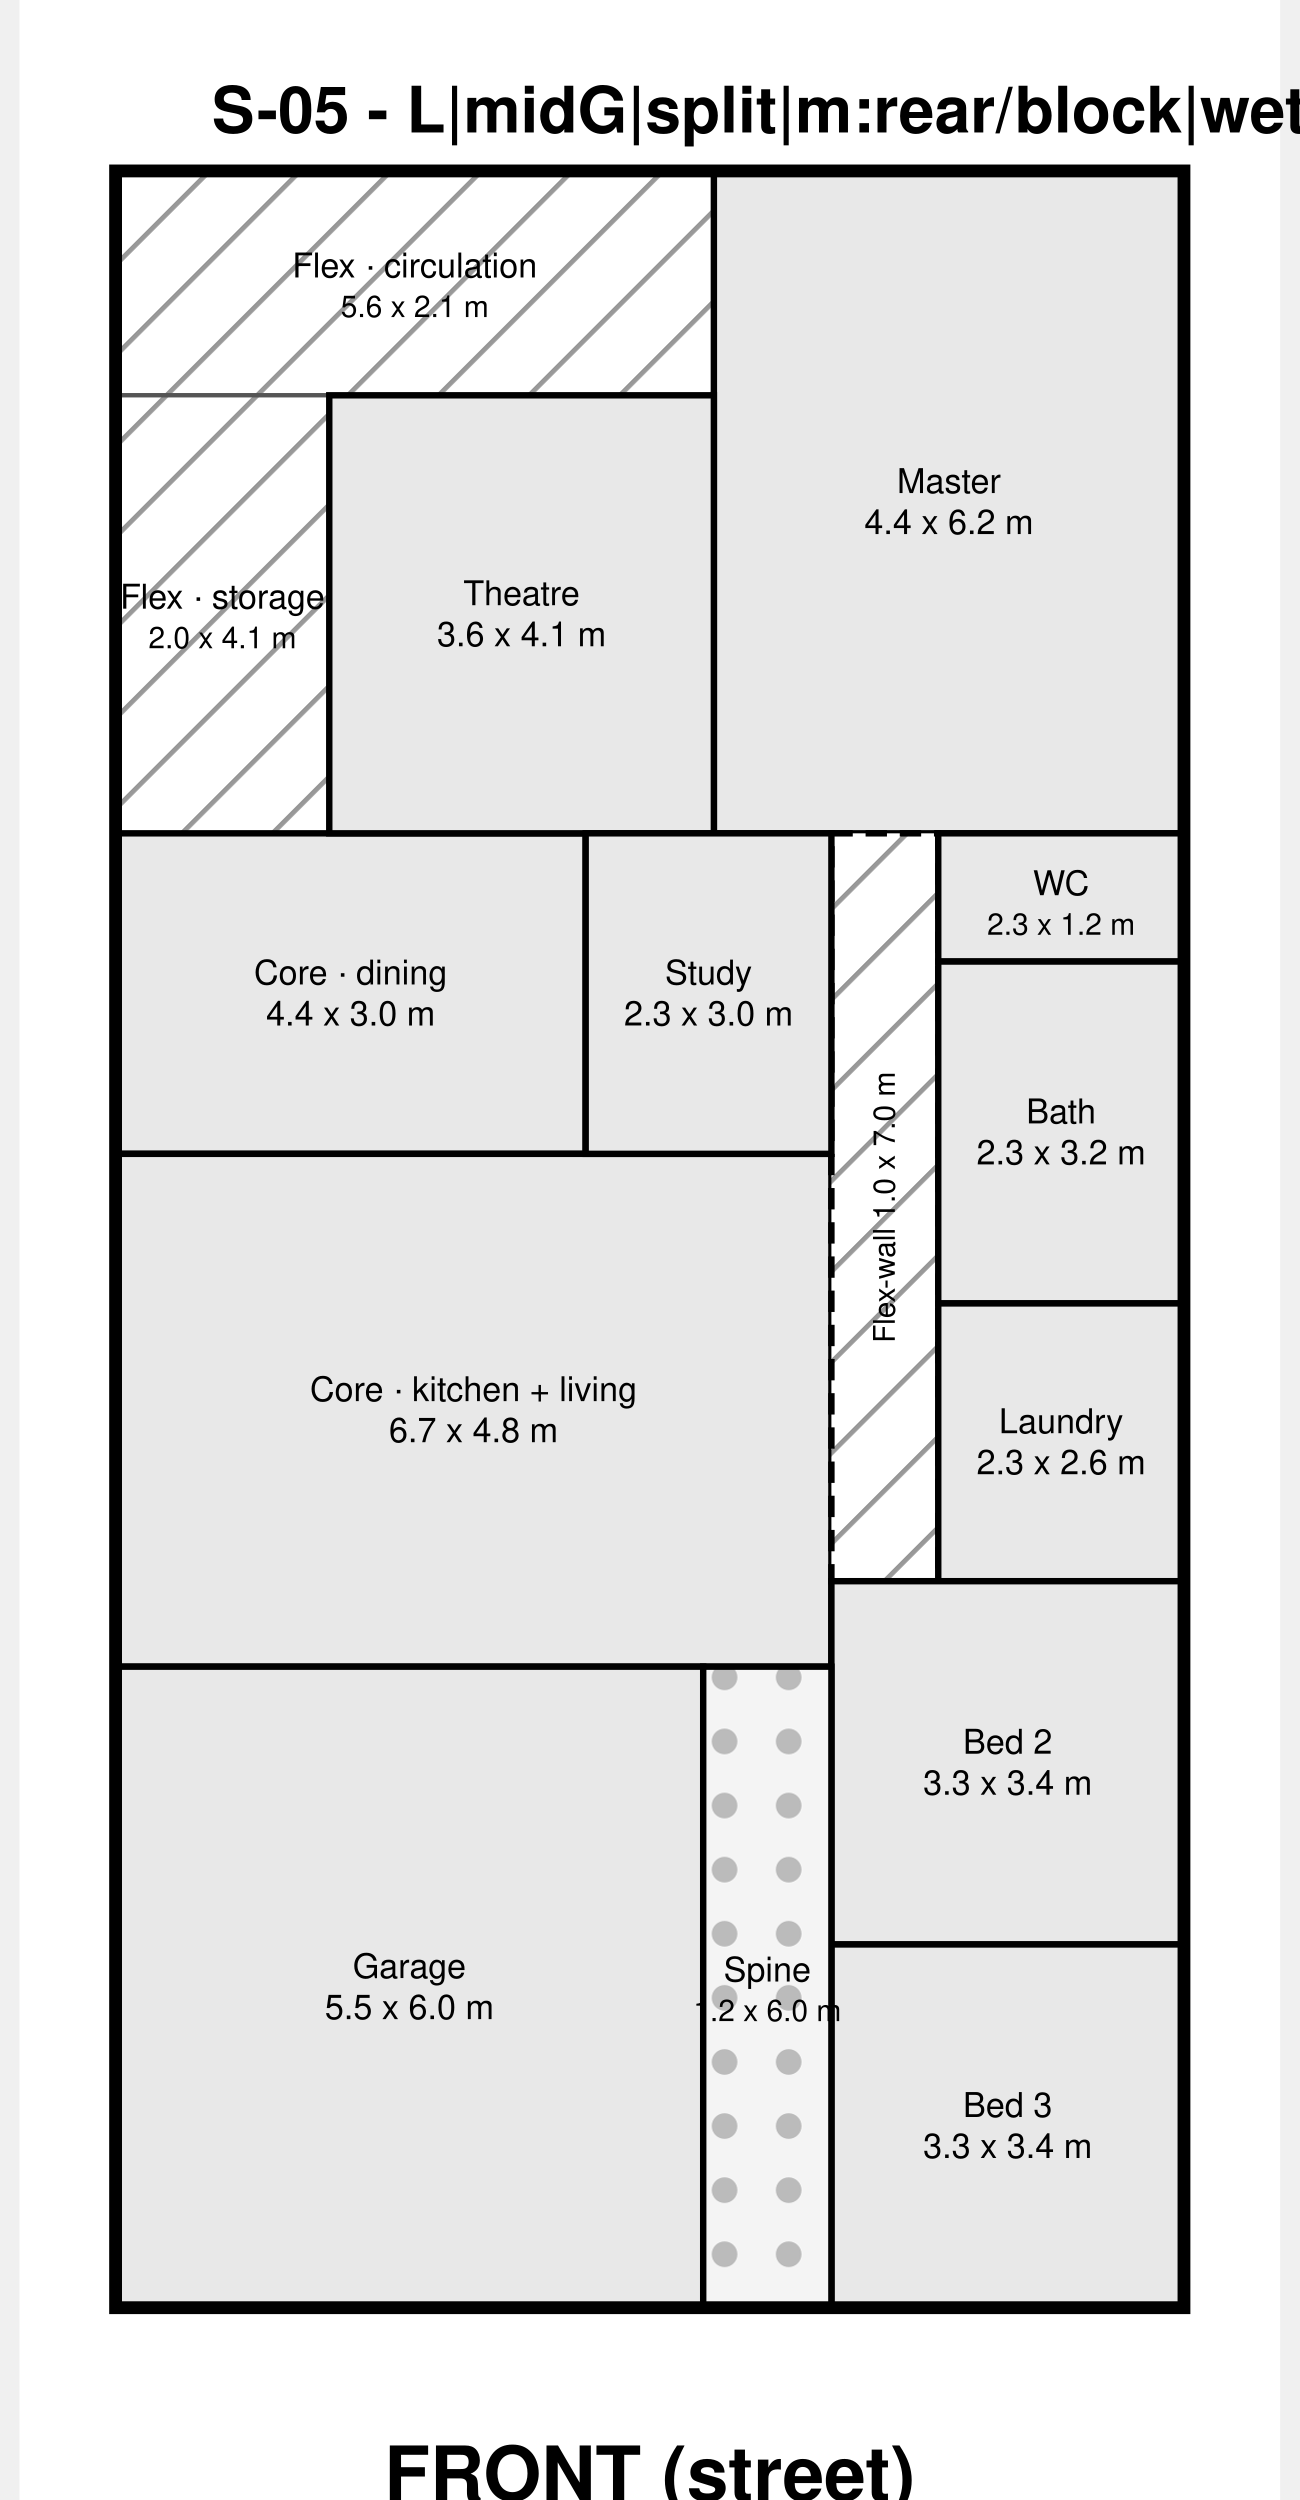
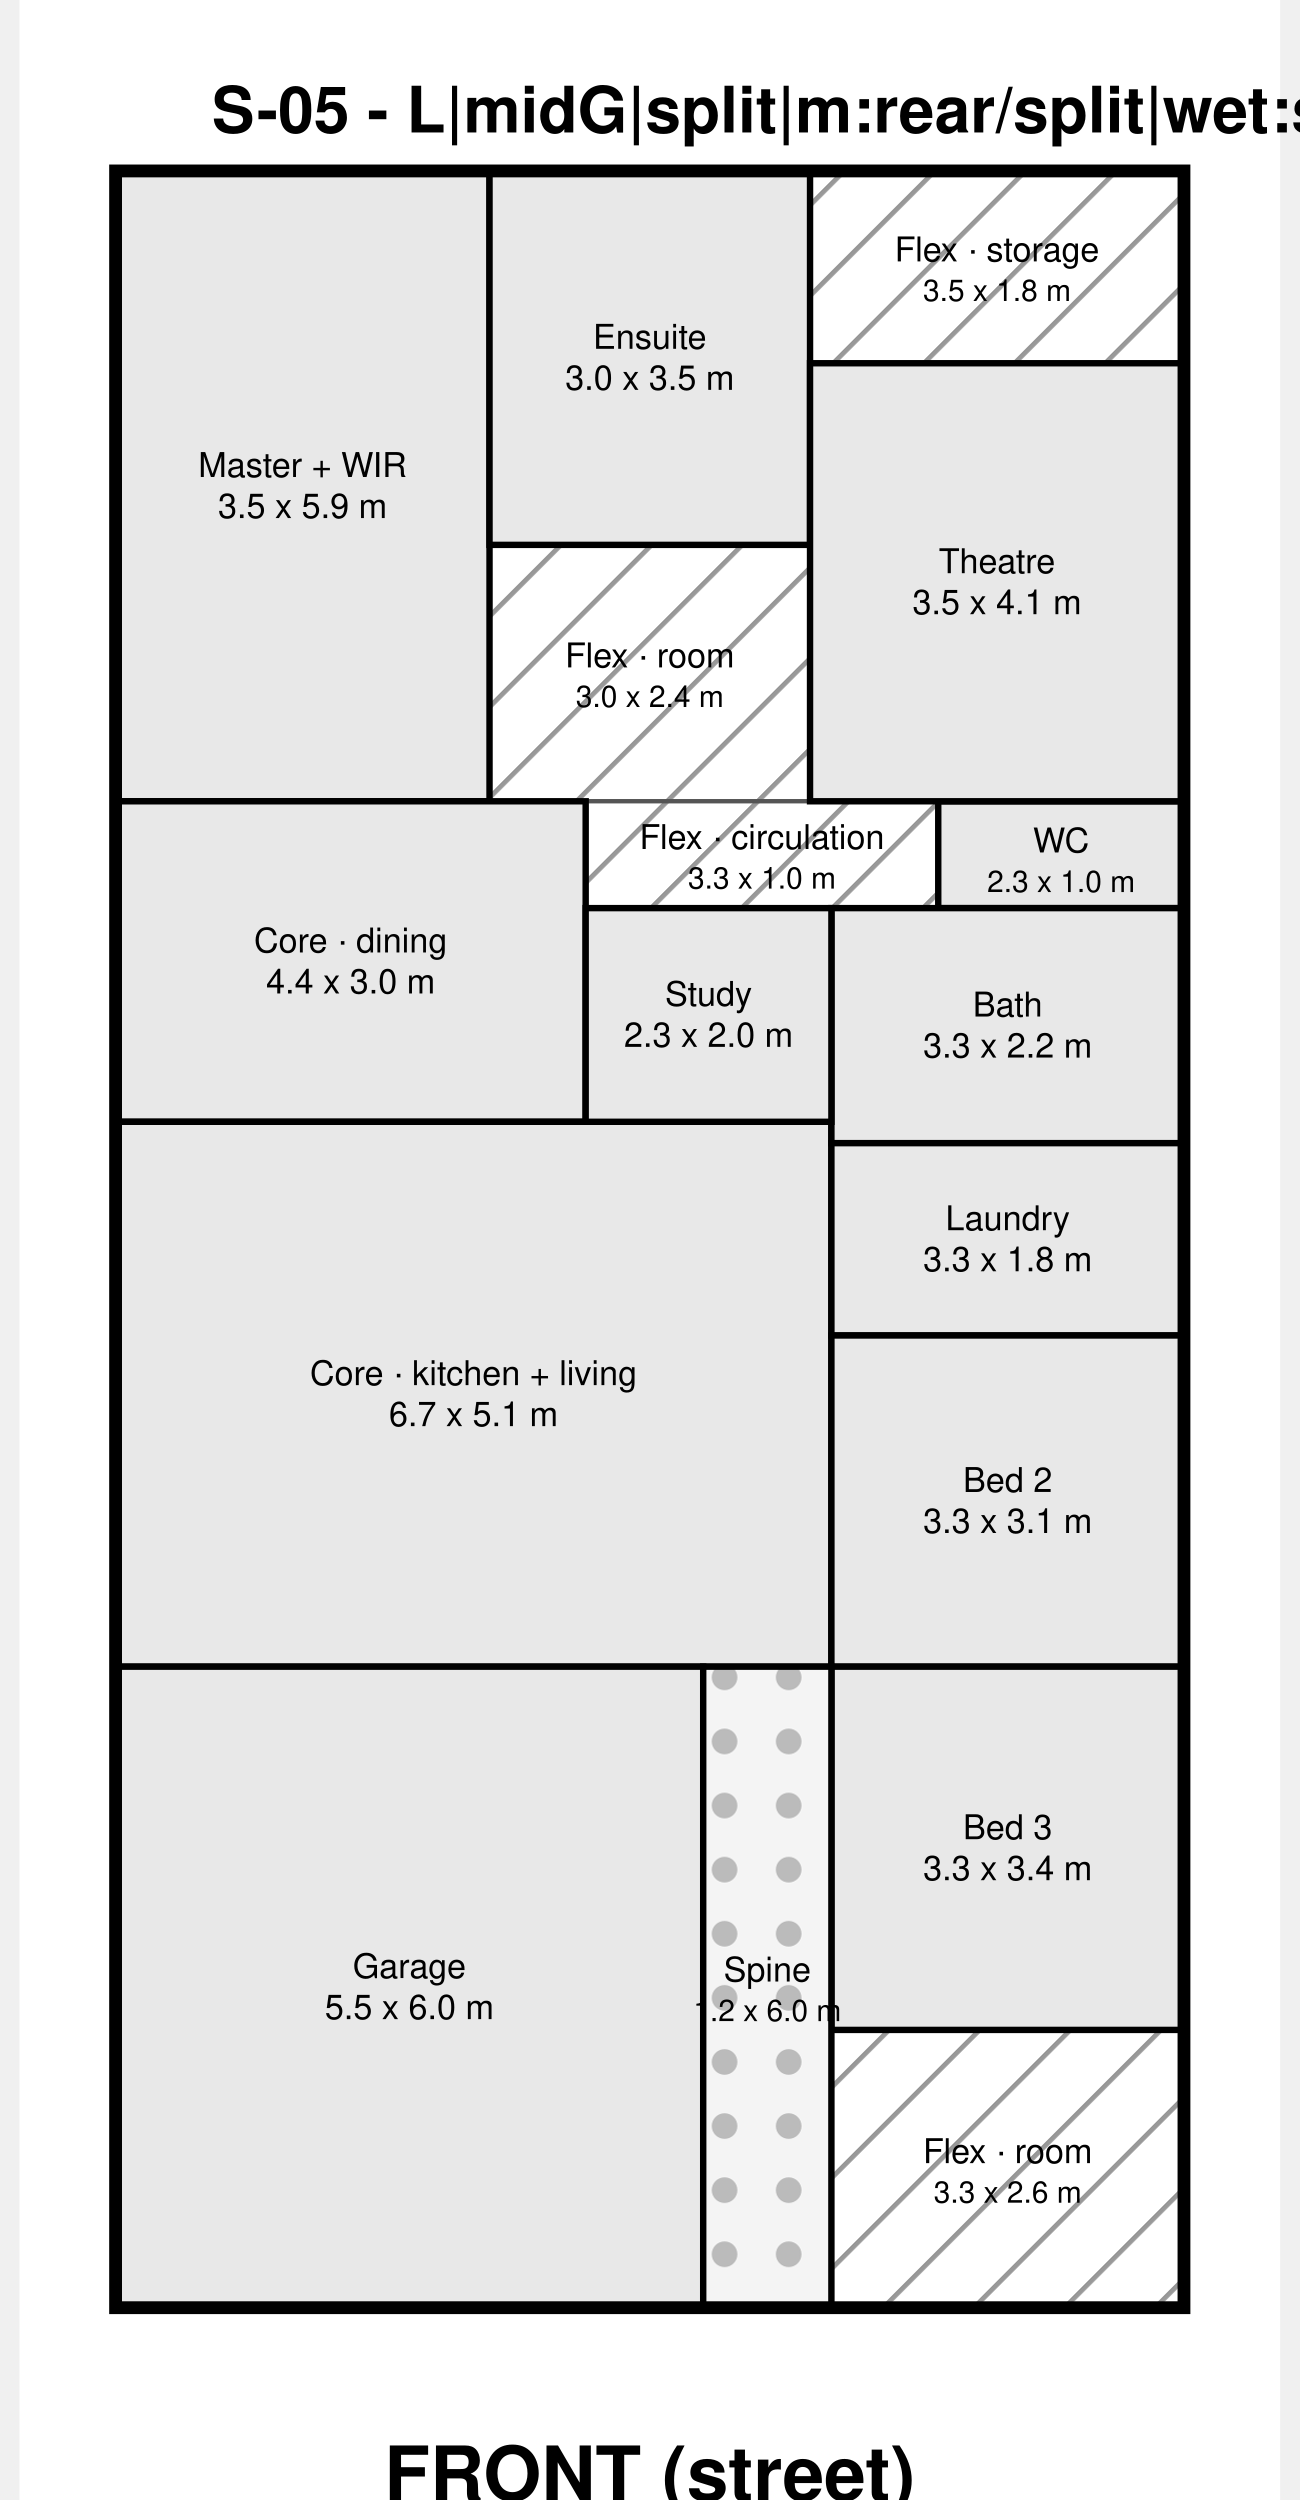
<svg xmlns="http://www.w3.org/2000/svg" width="590" height="1135" viewBox="-900 -1600 11800 23400" font-family="Helvetica, Arial, sans-serif" fill="#000">
  <defs>
    <pattern id="hatch" width="600" height="600" patternUnits="userSpaceOnUse" patternTransform="rotate(45)">
      <rect width="600" height="600" fill="#ffffff" />
      <line x1="0" y1="0" x2="0" y2="600" stroke="#999" stroke-width="90" />
    </pattern>
    <pattern id="hatch2" width="500" height="500" patternUnits="userSpaceOnUse" patternTransform="rotate(-45)">
      <rect width="500" height="500" fill="#ffffff" />
      <line x1="0" y1="0" x2="0" y2="500" stroke="#666" stroke-width="70" />
    </pattern>
+     <pattern id="hatch3" width="600" height="600" patternUnits="userSpaceOnUse">
+       <rect width="600" height="600" fill="#ffffff" />
+       <line x1="0" y1="0" x2="0" y2="600" stroke="#aaa" stroke-width="60" />
+       <line x1="0" y1="0" x2="600" y2="0" stroke="#aaa" stroke-width="60" />
+     </pattern>
    <pattern id="dots" width="600" height="600" patternUnits="userSpaceOnUse">
      <rect width="600" height="600" fill="#f4f4f4" />
      <circle cx="300" cy="300" r="120" fill="#bbb" />
    </pattern>
  </defs>
  <rect x="-900" y="-1600" width="11800" height="23400" fill="#ffffff" />
-   <text x="900" y="-360" font-size="600" font-weight="bold">S-05 - L|midG|split|m:rear/block|wet:split|rr:FM|fw|v0</text>
+   <text x="900" y="-360" font-size="600" font-weight="bold">S-05 - L|midG|split|m:rear/split|wet:split|rr:MF|nofw|v0</text>
  <g>
-     <rect x="0" y="0" width="5600" height="2100" fill="url(#hatch)" stroke="#555" stroke-width="40" />
-     <text x="2800" y="890" font-size="320" text-anchor="middle" dominant-baseline="middle">Flex · circulation</text>
-     <text x="2800" y="1274" font-size="280" text-anchor="middle" dominant-baseline="middle">5.6 x 2.1 m</text>
+     <rect x="6500" y="0" width="3500" height="1800" fill="url(#hatch)" stroke="#555" stroke-width="40" />
+     <text x="8250" y="740" font-size="320" text-anchor="middle" dominant-baseline="middle">Flex · storage</text>
+     <text x="8250" y="1124" font-size="280" text-anchor="middle" dominant-baseline="middle">3.5 x 1.8 m</text>
  </g>
  <g>
-     <rect x="0" y="2100" width="2000" height="4100" fill="url(#hatch)" stroke="#555" stroke-width="40" />
-     <text x="1000" y="3990" font-size="320" text-anchor="middle" dominant-baseline="middle">Flex · storage</text>
-     <text x="1000" y="4374" font-size="280" text-anchor="middle" dominant-baseline="middle">2.0 x 4.1 m</text>
+     <rect x="3500" y="3500" width="3000" height="2400" fill="url(#hatch)" stroke="#555" stroke-width="40" />
+     <text x="5000" y="4540" font-size="320" text-anchor="middle" dominant-baseline="middle">Flex · room</text>
+     <text x="5000" y="4924" font-size="280" text-anchor="middle" dominant-baseline="middle">3.0 x 2.4 m</text>
  </g>
  <g>
-     <rect x="5600" y="0" width="4400" height="6200" fill="#e8e8e8" stroke="#000" stroke-width="60" />
-     <text x="7800" y="2908" font-size="320" text-anchor="middle" dominant-baseline="middle">Master</text>
-     <text x="7800" y="3292" font-size="320" text-anchor="middle" dominant-baseline="middle">4.4 x 6.2 m</text>
+     <rect x="4400" y="5900" width="3300" height="1000" fill="url(#hatch)" stroke="#555" stroke-width="40" />
+     <text x="6050" y="6240" font-size="320" text-anchor="middle" dominant-baseline="middle">Flex · circulation</text>
+     <text x="6050" y="6624" font-size="280" text-anchor="middle" dominant-baseline="middle">3.3 x 1.0 m</text>
  </g>
  <g>
-     <rect x="0" y="6200" width="4400" height="3000" fill="#e8e8e8" stroke="#000" stroke-width="60" />
-     <text x="2200" y="7508" font-size="320" text-anchor="middle" dominant-baseline="middle">Core · dining</text>
-     <text x="2200" y="7892" font-size="320" text-anchor="middle" dominant-baseline="middle">4.4 x 3.0 m</text>
+     <rect x="6700" y="17400" width="3300" height="2600" fill="url(#hatch)" stroke="#555" stroke-width="40" />
+     <text x="8350" y="18540" font-size="320" text-anchor="middle" dominant-baseline="middle">Flex · room</text>
+     <text x="8350" y="18924" font-size="280" text-anchor="middle" dominant-baseline="middle">3.3 x 2.6 m</text>
  </g>
  <g>
-     <rect x="0" y="9200" width="6700" height="4800" fill="#e8e8e8" stroke="#000" stroke-width="60" />
-     <text x="3350" y="11408" font-size="320" text-anchor="middle" dominant-baseline="middle">Core · kitchen + living</text>
-     <text x="3350" y="11792" font-size="320" text-anchor="middle" dominant-baseline="middle">6.7 x 4.8 m</text>
+     <rect x="0" y="0" width="3500" height="5900" fill="#e8e8e8" stroke="#000" stroke-width="60" />
+     <text x="1750" y="2758" font-size="320" text-anchor="middle" dominant-baseline="middle">Master + WIR</text>
+     <text x="1750" y="3142" font-size="320" text-anchor="middle" dominant-baseline="middle">3.5 x 5.9 m</text>
+   </g>
+   <g>
+     <rect x="3500" y="0" width="3000" height="3500" fill="#e8e8e8" stroke="#000" stroke-width="60" />
+     <text x="5000" y="1558" font-size="320" text-anchor="middle" dominant-baseline="middle">Ensuite</text>
+     <text x="5000" y="1942" font-size="320" text-anchor="middle" dominant-baseline="middle">3.0 x 3.5 m</text>
+   </g>
+   <g>
+     <rect x="0" y="5900" width="4400" height="3000" fill="#e8e8e8" stroke="#000" stroke-width="60" />
+     <text x="2200" y="7208" font-size="320" text-anchor="middle" dominant-baseline="middle">Core · dining</text>
+     <text x="2200" y="7592" font-size="320" text-anchor="middle" dominant-baseline="middle">4.4 x 3.0 m</text>
+   </g>
+   <g>
+     <rect x="0" y="8900" width="6700" height="5100" fill="#e8e8e8" stroke="#000" stroke-width="60" />
+     <text x="3350" y="11258" font-size="320" text-anchor="middle" dominant-baseline="middle">Core · kitchen + living</text>
+     <text x="3350" y="11642" font-size="320" text-anchor="middle" dominant-baseline="middle">6.7 x 5.1 m</text>
  </g>
  <g>
    <rect x="0" y="14000" width="5500" height="6000" fill="#e8e8e8" stroke="#000" stroke-width="60" />
    <text x="2750" y="16808" font-size="320" text-anchor="middle" dominant-baseline="middle">Garage</text>
    <text x="2750" y="17192" font-size="320" text-anchor="middle" dominant-baseline="middle">5.5 x 6.0 m</text>
  </g>
  <g>
-     <rect x="6700" y="6200" width="1000" height="7000" fill="url(#hatch)" stroke="#000" stroke-width="60" stroke-dasharray="200 120" />
-     <text transform="translate(7200 9700) rotate(-90)" font-size="280" text-anchor="middle" dominant-baseline="middle">Flex-wall 1.0 x 7.0 m</text>
+     <rect x="7700" y="5900" width="2300" height="1000" fill="#e8e8e8" stroke="#000" stroke-width="60" />
+     <text x="8850" y="6272" font-size="320" text-anchor="middle" dominant-baseline="middle">WC</text>
+     <text x="8850" y="6656" font-size="280" text-anchor="middle" dominant-baseline="middle">2.3 x 1.0 m</text>
  </g>
  <g>
-     <rect x="7700" y="6200" width="2300" height="1200" fill="#e8e8e8" stroke="#000" stroke-width="60" />
-     <text x="8850" y="6672" font-size="320" text-anchor="middle" dominant-baseline="middle">WC</text>
-     <text x="8850" y="7056" font-size="280" text-anchor="middle" dominant-baseline="middle">2.3 x 1.2 m</text>
+     <rect x="6700" y="6900" width="3300" height="2200" fill="#e8e8e8" stroke="#000" stroke-width="60" />
+     <text x="8350" y="7808" font-size="320" text-anchor="middle" dominant-baseline="middle">Bath</text>
+     <text x="8350" y="8192" font-size="320" text-anchor="middle" dominant-baseline="middle">3.3 x 2.2 m</text>
  </g>
  <g>
-     <rect x="7700" y="7400" width="2300" height="3200" fill="#e8e8e8" stroke="#000" stroke-width="60" />
-     <text x="8850" y="8808" font-size="320" text-anchor="middle" dominant-baseline="middle">Bath</text>
-     <text x="8850" y="9192" font-size="320" text-anchor="middle" dominant-baseline="middle">2.3 x 3.2 m</text>
+     <rect x="6700" y="9100" width="3300" height="1800" fill="#e8e8e8" stroke="#000" stroke-width="60" />
+     <text x="8350" y="9808" font-size="320" text-anchor="middle" dominant-baseline="middle">Laundry</text>
+     <text x="8350" y="10192" font-size="320" text-anchor="middle" dominant-baseline="middle">3.3 x 1.8 m</text>
  </g>
  <g>
-     <rect x="7700" y="10600" width="2300" height="2600" fill="#e8e8e8" stroke="#000" stroke-width="60" />
-     <text x="8850" y="11708" font-size="320" text-anchor="middle" dominant-baseline="middle">Laundry</text>
-     <text x="8850" y="12092" font-size="320" text-anchor="middle" dominant-baseline="middle">2.3 x 2.6 m</text>
+     <rect x="6700" y="10900" width="3300" height="3100" fill="#e8e8e8" stroke="#000" stroke-width="60" />
+     <text x="8350" y="12258" font-size="320" text-anchor="middle" dominant-baseline="middle">Bed 2</text>
+     <text x="8350" y="12642" font-size="320" text-anchor="middle" dominant-baseline="middle">3.3 x 3.1 m</text>
  </g>
  <g>
-     <rect x="6700" y="13200" width="3300" height="3400" fill="#e8e8e8" stroke="#000" stroke-width="60" />
-     <text x="8350" y="14708" font-size="320" text-anchor="middle" dominant-baseline="middle">Bed 2</text>
-     <text x="8350" y="15092" font-size="320" text-anchor="middle" dominant-baseline="middle">3.3 x 3.4 m</text>
+     <rect x="6700" y="14000" width="3300" height="3400" fill="#e8e8e8" stroke="#000" stroke-width="60" />
+     <text x="8350" y="15508" font-size="320" text-anchor="middle" dominant-baseline="middle">Bed 3</text>
+     <text x="8350" y="15892" font-size="320" text-anchor="middle" dominant-baseline="middle">3.3 x 3.4 m</text>
  </g>
  <g>
-     <rect x="6700" y="16600" width="3300" height="3400" fill="#e8e8e8" stroke="#000" stroke-width="60" />
-     <text x="8350" y="18108" font-size="320" text-anchor="middle" dominant-baseline="middle">Bed 3</text>
-     <text x="8350" y="18492" font-size="320" text-anchor="middle" dominant-baseline="middle">3.3 x 3.4 m</text>
+     <rect x="6500" y="1800" width="3500" height="4100" fill="#e8e8e8" stroke="#000" stroke-width="60" />
+     <text x="8250" y="3658" font-size="320" text-anchor="middle" dominant-baseline="middle">Theatre</text>
+     <text x="8250" y="4042" font-size="320" text-anchor="middle" dominant-baseline="middle">3.5 x 4.1 m</text>
  </g>
  <g>
-     <rect x="2000" y="2100" width="3600" height="4100" fill="#e8e8e8" stroke="#000" stroke-width="60" />
-     <text x="3800" y="3958" font-size="320" text-anchor="middle" dominant-baseline="middle">Theatre</text>
-     <text x="3800" y="4342" font-size="320" text-anchor="middle" dominant-baseline="middle">3.6 x 4.1 m</text>
-   </g>
-   <g>
-     <rect x="4400" y="6200" width="2300" height="3000" fill="#e8e8e8" stroke="#000" stroke-width="60" />
-     <text x="5550" y="7508" font-size="320" text-anchor="middle" dominant-baseline="middle">Study</text>
-     <text x="5550" y="7892" font-size="320" text-anchor="middle" dominant-baseline="middle">2.3 x 3.0 m</text>
+     <rect x="4400" y="6900" width="2300" height="2000" fill="#e8e8e8" stroke="#000" stroke-width="60" />
+     <text x="5550" y="7708" font-size="320" text-anchor="middle" dominant-baseline="middle">Study</text>
+     <text x="5550" y="8092" font-size="320" text-anchor="middle" dominant-baseline="middle">2.3 x 2.0 m</text>
  </g>
  <g>
    <rect x="5500" y="14000" width="1200" height="6000" fill="url(#dots)" stroke="#000" stroke-width="60" />
    <text x="6100" y="16840" font-size="320" text-anchor="middle" dominant-baseline="middle">Spine</text>
    <text x="6100" y="17224" font-size="280" text-anchor="middle" dominant-baseline="middle">1.2 x 6.0 m</text>
  </g>
  <rect x="0" y="0" width="10000" height="20000" fill="none" stroke="#000" stroke-width="120" />
  <text x="5000" y="21800" font-size="700" text-anchor="middle" font-weight="bold">FRONT (street)</text>
</svg>
